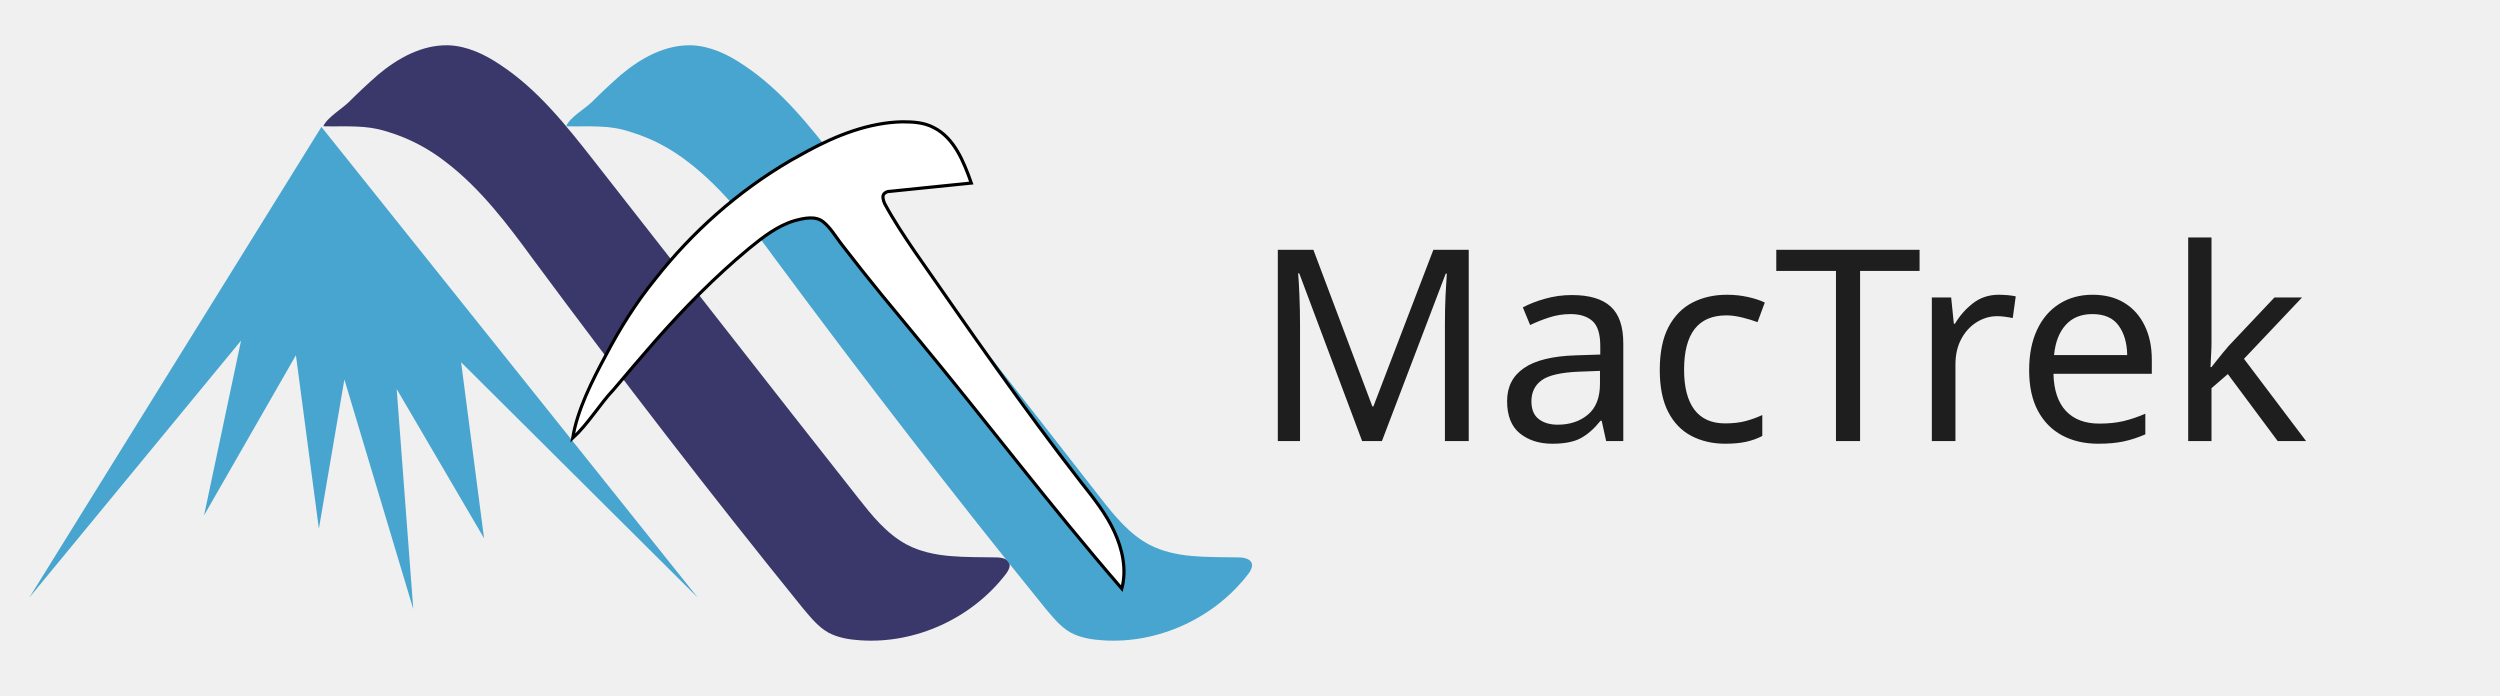
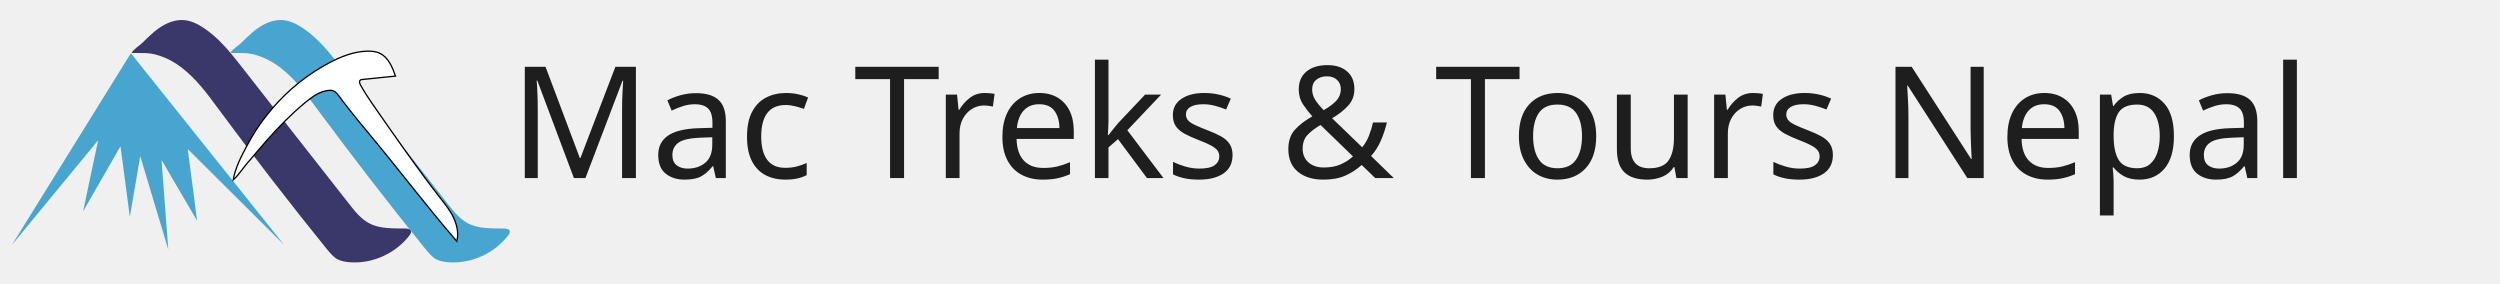
- <svg xmlns="http://www.w3.org/2000/svg" version="1.1" id="Layer_1" x="0px" y="0px" viewBox="0 0 392 109" style="enable-background:new 0 0 392 109;" xml:space="preserve">
+ <svg xmlns="http://www.w3.org/2000/svg" version="1.1" id="Layer_1" x="0px" y="0px" viewBox="0 0 962.7 109" style="enable-background:new 0 0 962.7 109;" xml:space="preserve">
  <style type="text/css">
	.st0{fill:#47A5CF;}
	.st1{fill:#3A386A;}
	.st2{fill:#FFFFFF;stroke:#000000;stroke-width:0.5;stroke-miterlimit:10;}
	.st3{fill:#1E1E1E;}
	.st4{font-family:'Poppins-Bold';}
- 	.st5{font-size:42px;}
+ 	.st5{font-size:60px;}
</style>
  <g>
-     <g>
-       <polygon class="st0" points="4.6,93.7 50.4,19.9 109.4,93.7 72.3,56.8 75.9,84.4 62.2,61 64.8,95.5 54,59.5 50,82.9 46.4,55.7     32,80.8 37.8,53.4   " />
-       <path class="st1" d="M50.7,19.8c0.5-1.3,3-2.8,4-3.8c1.5-1.5,3-2.9,4.6-4.3c3.1-2.6,6.9-4.7,11-4.6c2.9,0.1,5.7,1.4,8.2,3.1    c5.9,3.9,10.3,9.5,14.7,15.1c13.8,17.6,27.5,35.2,41.3,52.7c2.2,2.8,4.5,5.7,7.7,7.4c4.2,2.2,9.2,1.9,14,2c0.8,0,1.9,0.2,2.1,1    c0.1,0.5-0.2,1.1-0.5,1.5c-5.3,7-14.2,11.1-22.9,10.5c-1.7-0.1-3.5-0.4-5-1.2c-1.6-0.9-2.7-2.3-3.9-3.7    c-14.5-17.9-28.6-36.2-42.3-54.7c-4.1-5.6-8.3-11.2-13.8-15.4c-2.7-2.1-5.7-3.7-9-4.7C57.3,19.5,54.2,19.9,50.7,19.8z" />
-       <path class="st0" d="M88.8,19.8c0.4-1.3,3-2.8,4-3.8c1.5-1.5,3-2.9,4.6-4.3c3.1-2.6,6.9-4.7,11-4.6c2.9,0.1,5.7,1.4,8.2,3.1    c5.9,3.9,10.3,9.5,14.7,15.1C145,42.9,158.8,60.4,172.5,78c2.2,2.8,4.5,5.7,7.7,7.4c4.2,2.2,9.2,1.9,14,2c0.8,0,1.9,0.2,2.1,1    c0.1,0.5-0.2,1.1-0.5,1.5c-5.3,7-14.2,11.1-22.9,10.5c-1.7-0.1-3.5-0.4-5-1.2c-1.6-0.9-2.7-2.3-3.9-3.7    c-14.5-17.9-28.6-36.2-42.3-54.7c-4.1-5.6-8.3-11.2-13.8-15.4c-2.7-2.1-5.7-3.7-9-4.7C95.4,19.5,92.3,19.9,88.8,19.8z" />
-       <path class="st2" d="M89.8,68.7c0.7-4.4,3.1-9.1,5.2-13c2.2-4.2,4.7-8.2,7.7-11.9c5.8-7.4,13-13.8,21.2-18.6    c0.9-0.5,1.8-1,2.7-1.5c4.6-2.5,9.7-4.5,14.9-4.6c1.7,0,3.4,0.1,4.9,0.9c3.2,1.6,4.7,5.3,5.9,8.7c-4.2,0.4-8.5,0.9-12.7,1.3    c-0.4,0-0.7,0.1-1,0.4c-0.3,0.4-0.1,1,0.1,1.5c1.4,2.6,3,5,4.7,7.5c8.5,12.2,17,24.5,26.1,36.2c1.9,2.4,3.9,4.9,5.2,7.7    c1.3,2.8,2,6,1.2,9c-11.5-13.3-21.2-26.2-32.4-39.7c-3.7-4.5-6.7-8-11.7-14.5c-0.9-1.2-1.6-2.4-2.7-3.3c-1.2-1-3-0.6-4.5-0.2    c-2.7,0.8-5,2.6-7.2,4.4c-5.3,4.4-10.1,9.3-14.6,14.4c-2.2,2.5-4.4,5.1-6.6,7.7C94.1,63.3,92.2,66.5,89.8,68.7z" />
-     </g>
-     <text transform="matrix(1 0 0 1 196.2823 69.1542)" class="st3 st4 st5">MacTrek</text>
+     <polygon class="st0" points="4.6,94.3 50.4,20.5 109.4,94.3 72.3,57.4 75.9,85 62.2,61.6 64.8,96.1 54,60.1 50,83.5 46.4,56.3    32,81.4 37.8,54  " />
+     <path class="st1" d="M50.7,20.4c0.5-1.3,3-2.8,4-3.8c1.5-1.5,3-2.9,4.6-4.3c3.1-2.6,6.9-4.7,11-4.6c2.9,0.1,5.7,1.4,8.2,3.1   c5.9,3.9,10.3,9.5,14.7,15.1c13.8,17.6,27.5,35.2,41.3,52.7c2.2,2.8,4.5,5.7,7.7,7.4c4.2,2.2,9.2,1.9,14,2c0.8,0,1.9,0.2,2.1,1   c0.1,0.5-0.2,1.1-0.5,1.5c-5.3,7-14.2,11.1-22.9,10.5c-1.7-0.1-3.5-0.4-5-1.2c-1.6-0.9-2.7-2.3-3.9-3.7   c-14.5-17.9-28.6-36.2-42.3-54.7c-4.1-5.6-8.3-11.2-13.8-15.4c-2.7-2.1-5.7-3.7-9-4.7C57.3,20.1,54.2,20.5,50.7,20.4z" />
+     <path class="st0" d="M88.8,20.4c0.4-1.3,3-2.8,4-3.8c1.5-1.5,3-2.9,4.6-4.3c3.1-2.6,6.9-4.7,11-4.6c2.9,0.1,5.7,1.4,8.2,3.1   c5.9,3.9,10.3,9.5,14.7,15.1C145,43.5,158.8,61,172.5,78.6c2.2,2.8,4.5,5.7,7.7,7.4c4.2,2.2,9.2,1.9,14,2c0.8,0,1.9,0.2,2.1,1   c0.1,0.5-0.2,1.1-0.5,1.5c-5.3,7-14.2,11.1-22.9,10.5c-1.7-0.1-3.5-0.4-5-1.2c-1.6-0.9-2.7-2.3-3.9-3.7   c-14.5-17.9-28.6-36.2-42.3-54.7c-4.1-5.6-8.3-11.2-13.8-15.4c-2.7-2.1-5.7-3.7-9-4.7C95.4,20.1,92.3,20.5,88.8,20.4z" />
+     <path class="st2" d="M89.8,69.3c0.7-4.4,3.1-9.1,5.2-13c2.2-4.2,4.7-8.2,7.7-11.9c5.8-7.4,13-13.8,21.2-18.6c0.9-0.5,1.8-1,2.7-1.5   c4.6-2.5,9.7-4.5,14.9-4.6c1.7,0,3.4,0.1,4.9,0.9c3.2,1.6,4.7,5.3,5.9,8.7c-4.2,0.4-8.5,0.9-12.7,1.3c-0.4,0-0.7,0.1-1,0.4   c-0.3,0.4-0.1,1,0.1,1.5c1.4,2.6,3,5,4.7,7.5c8.5,12.2,17,24.5,26.1,36.2c1.9,2.4,3.9,4.9,5.2,7.7c1.3,2.8,2,6,1.2,9   c-11.5-13.3-21.2-26.2-32.4-39.7c-3.7-4.5-6.7-8-11.7-14.5c-0.9-1.2-1.6-2.4-2.7-3.3c-1.2-1-3-0.6-4.5-0.2c-2.7,0.8-5,2.6-7.2,4.4   c-5.3,4.4-10.1,9.3-14.6,14.4c-2.2,2.5-4.4,5.1-6.6,7.7C94.1,63.9,92.2,67.1,89.8,69.3z" />
  </g>
+   <text transform="matrix(1 0 0 1 196.2823 68.5758)" class="st3 st4 st5">Mac Treks &amp; Tours Nepal</text>
</svg>
